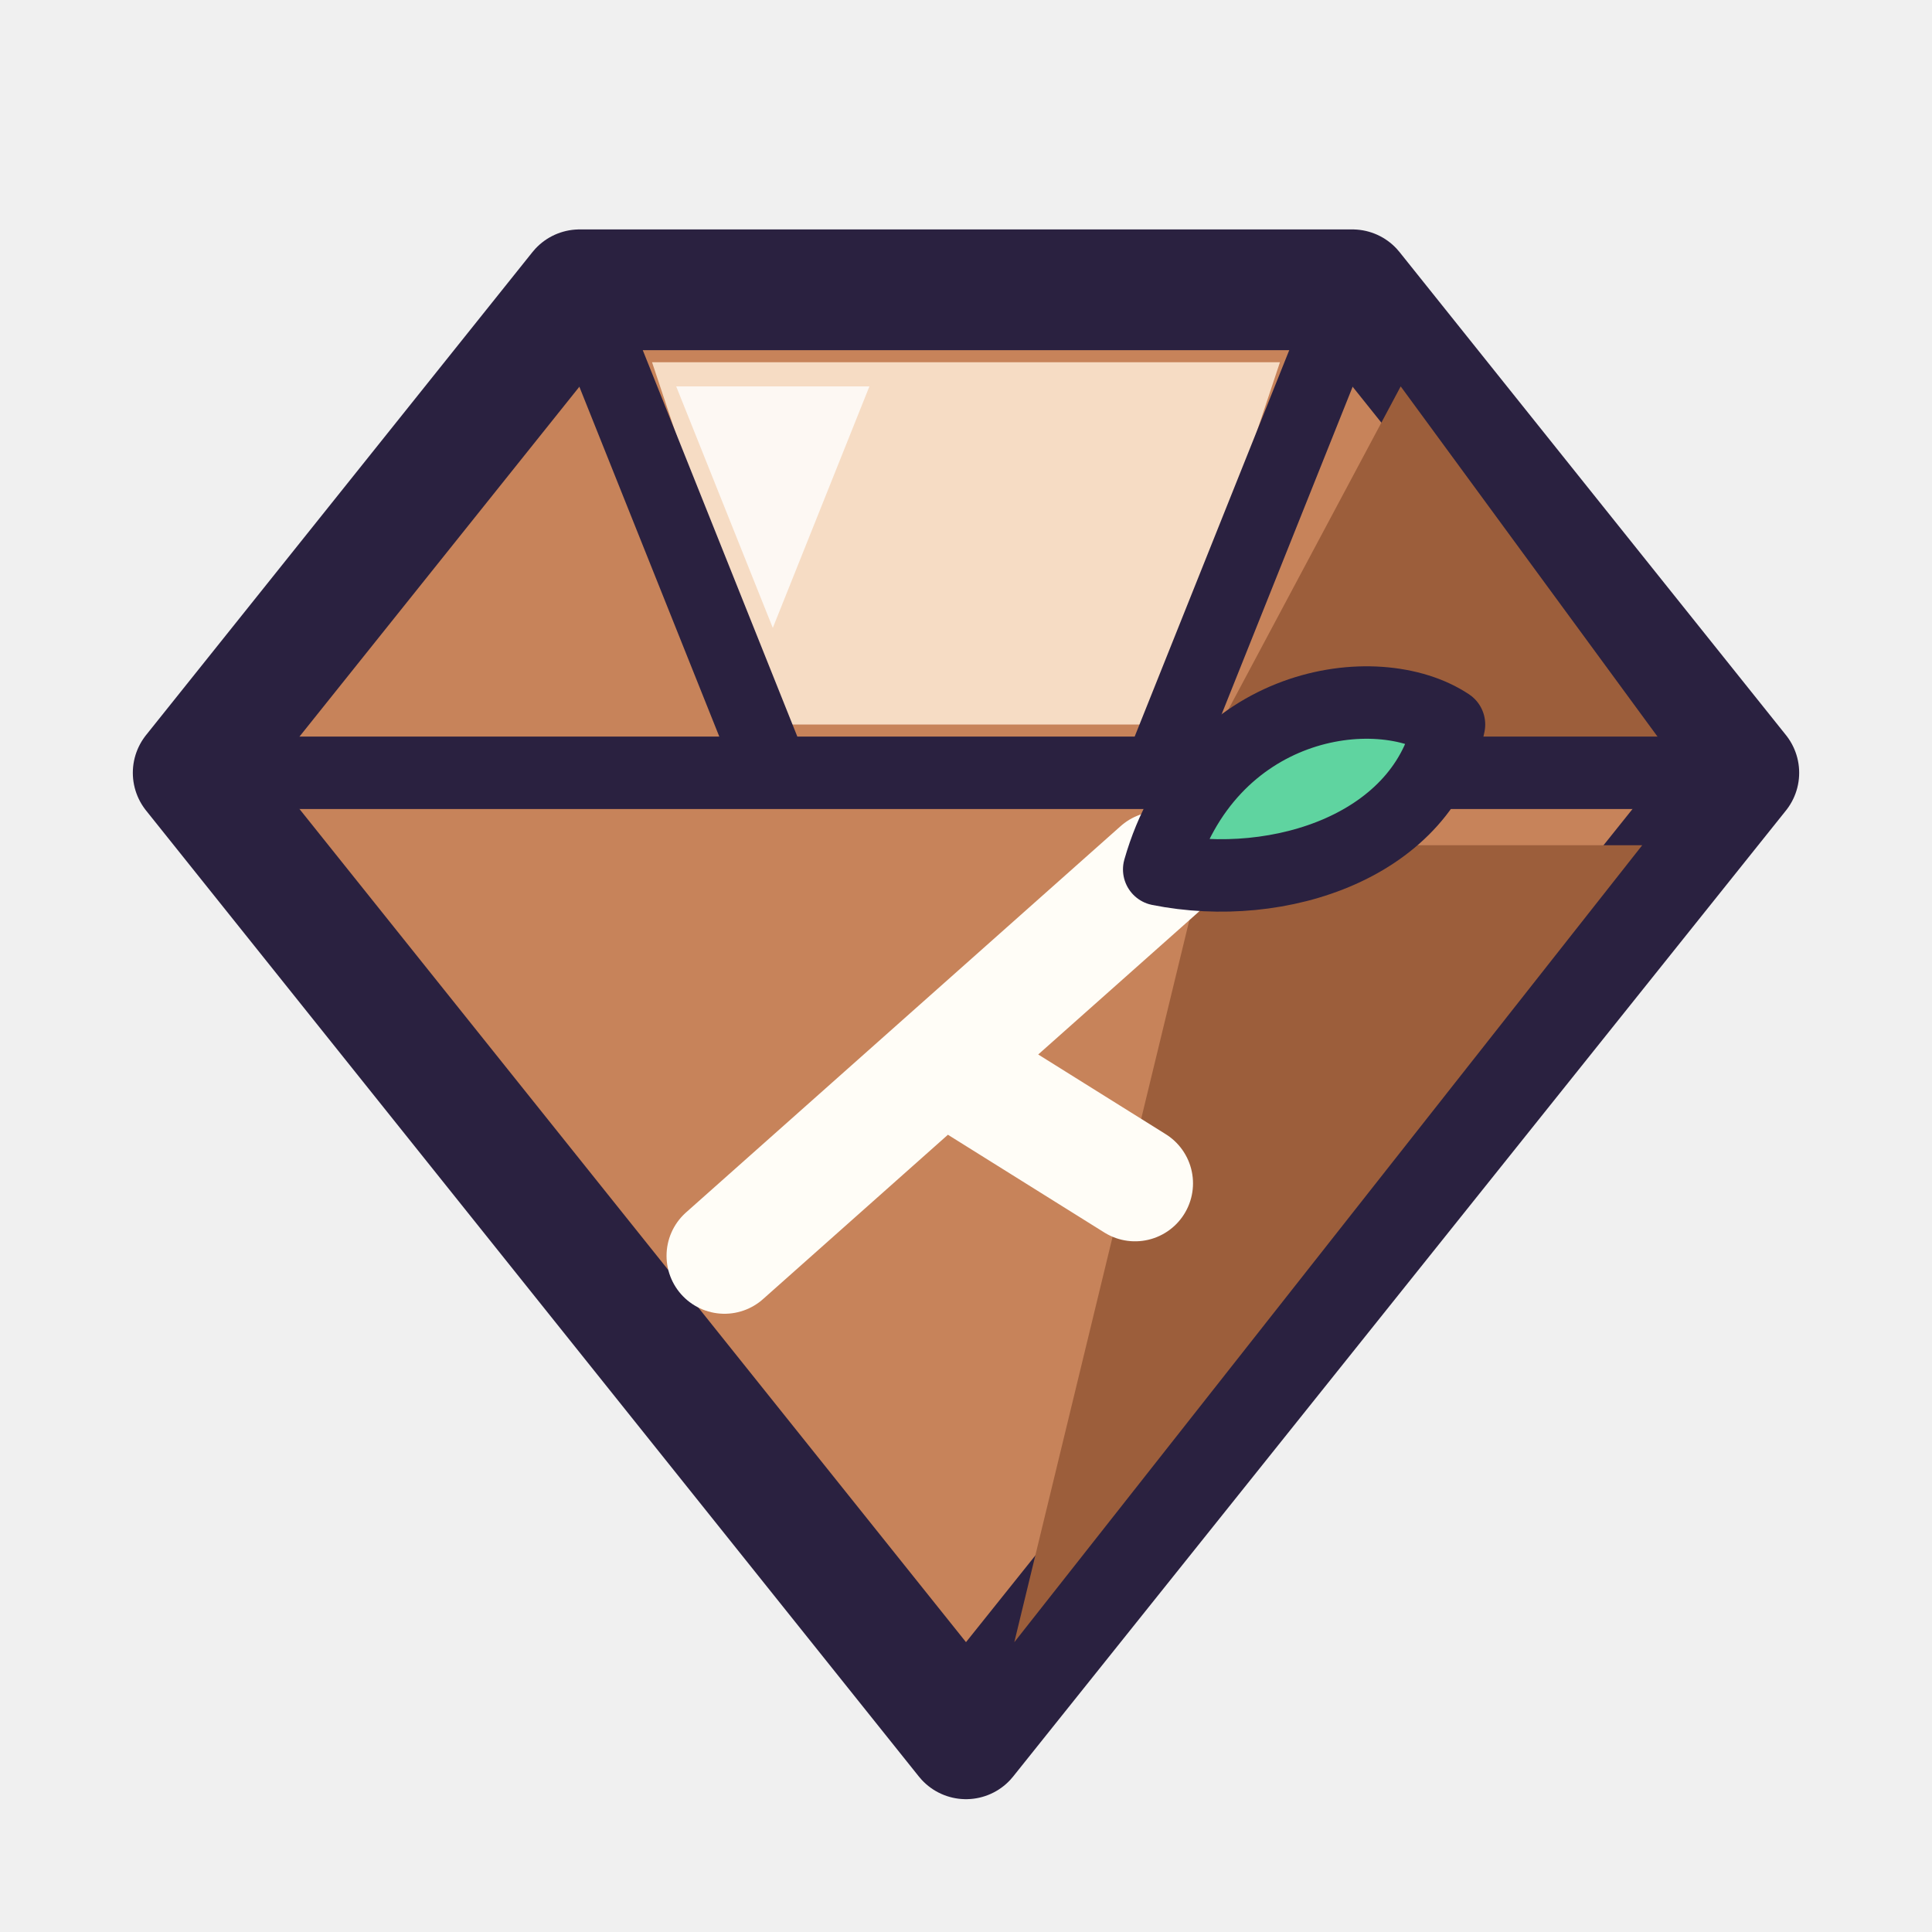
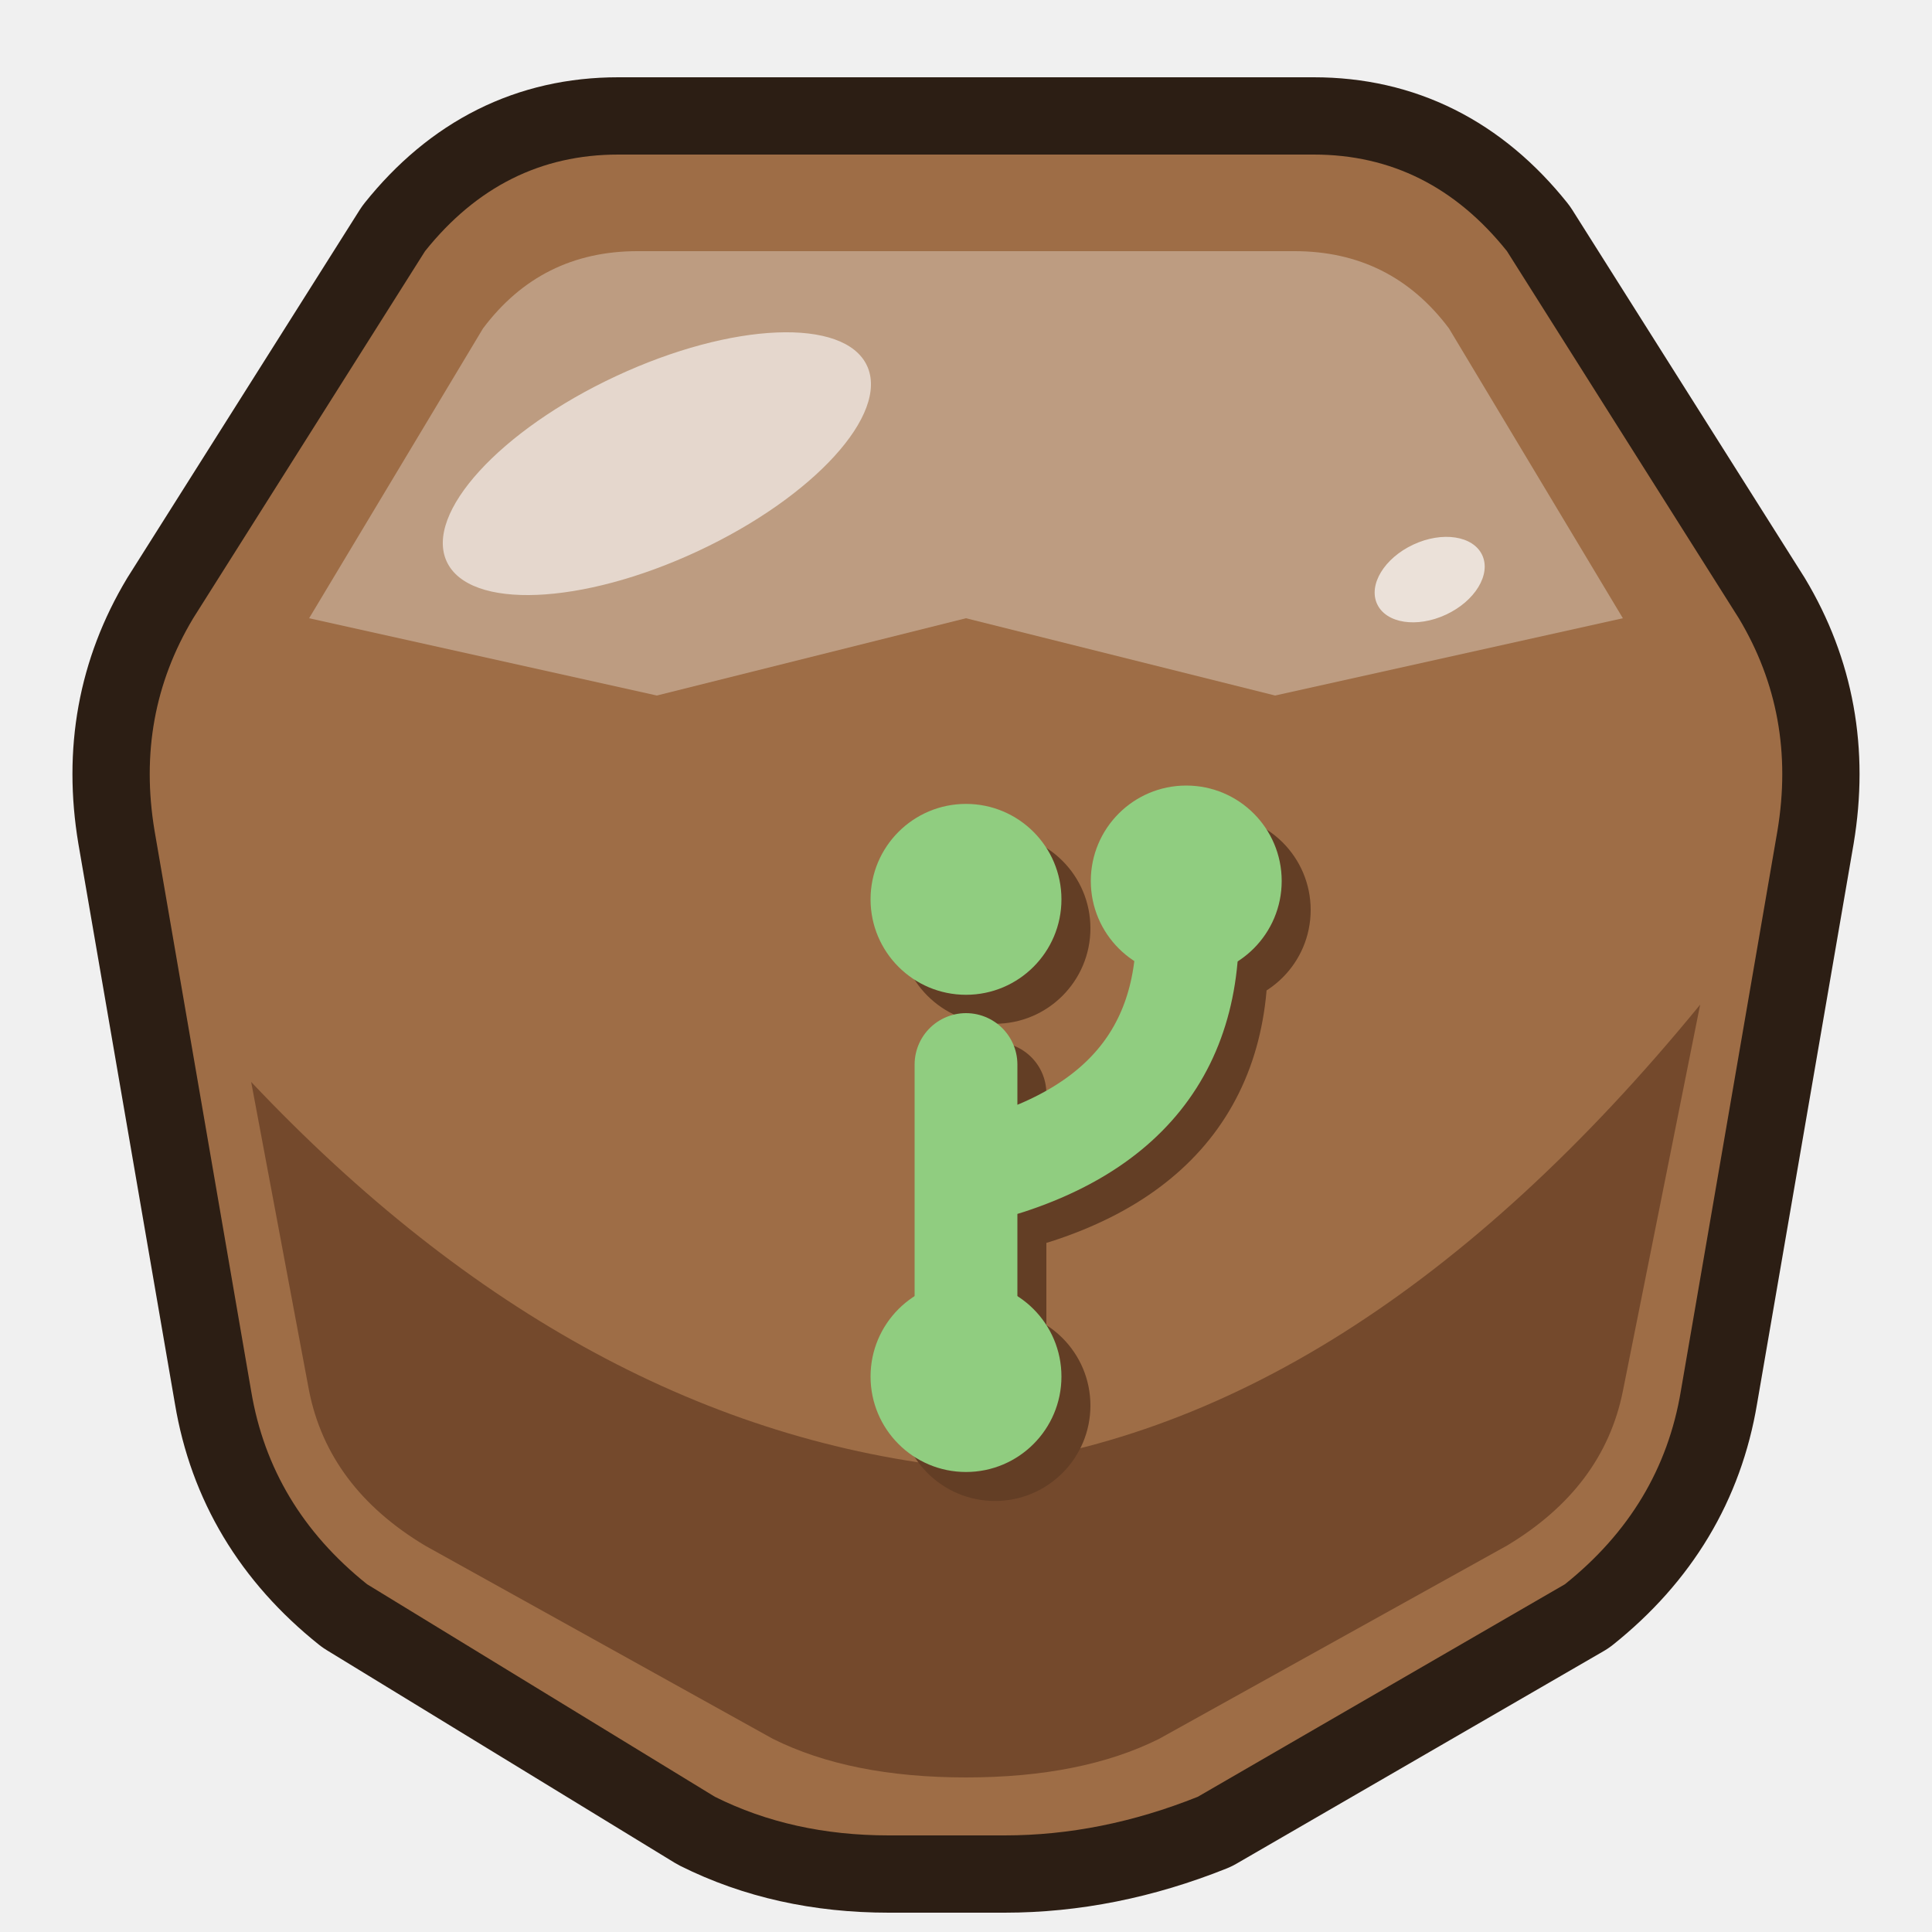
- <svg xmlns="http://www.w3.org/2000/svg" class="cr" viewBox="0 0 40 40" aria-label="Pedra Ramo" width="40" height="40">
-   <path class="i" fill="#c7835a" d="M12 6 L28 6 L36 16 L20 36 L4 16Z" stroke="rgb(42, 33, 64)" stroke-width="2.5" stroke-linejoin="round" stroke-linecap="round" />
-   <path fill="#f6dcc4" d="M13.5 7.5 L26.5 7.5 L24 15 L16 15Z" stroke="none" />
-   <path fill="#9c5e3b" d="M29 8 L34.5 15.5 L25 15.5Z M21 34 L34 17.5 L25 17.5Z" stroke="none" />
-   <path class="s ln" d="M4 16 L36 16 M12 6 L16 16 M28 6 L24 16" fill="none" stroke="rgb(42, 33, 64)" stroke-width="1.5" stroke-linejoin="round" stroke-linecap="round" />
-   <path class="ln" stroke="#fffdf7" stroke-width="2.4" stroke-linecap="round" d="M15 26 L24 18 M19.5 22 L23.5 24.5" fill="none" />
-   <path class="s" fill="#5fd4a0" d="M24 18 C25 14.5 28.5 14 30 15 C29.5 17.5 26.5 18.5 24 18Z" stroke="rgb(42, 33, 64)" stroke-width="1.5" stroke-linejoin="round" stroke-linecap="round" />
-   <path fill="#fff" opacity=".8" d="M14 8 L18 8 L16 13Z" stroke="none" />
+ <svg xmlns="http://www.w3.org/2000/svg" viewBox="0 0 100 100" width="40" height="40">
+   <g class="o">
+     <path stroke="#2c1e14" stroke-width="8.0" stroke-linejoin="round" d="M32 8 L68 8 Q74 8 78 13 L90 32 Q93 37 92 43 L87 72 Q86 78 81 82 L62 93 Q57 95 52 95 L46 95 Q41 95 37 93 L19 82 Q14 78 13 72 L8 43 Q7 37 10 32 L22 13 Q26 8 32 8 Z" fill="#2c1e14" />
+     <path stroke="#2c1e14" stroke-width="8.0" stroke-linejoin="round" d="M33 13 L67 13 Q72 13 75 17 L84 32 L66 36 L50 32 L34 36 L16 32 L25 17 Q28 13 33 13 Z" fill="#2c1e14" />
+     <path stroke="#2c1e14" stroke-width="8.0" stroke-linejoin="round" d="M88 52 L84 72 Q83 77 78 80 L60 90 Q56 92 50 92 Q44 92 40 90 L22 80 Q17 77 16 72 L13 56 Q30 74 50 76 Q70 74 88 52 Z" fill="#2c1e14" />
+     <path d="M51.5 72.75 L51.5 56.6 M51.5 62.3 Q63.85 59.45 62.9 48.05" fill="none" stroke="#2c1e14" stroke-width="13.32" stroke-linecap="round" stroke-linejoin="round" />
+     <circle stroke="#2c1e14" stroke-width="8.0" stroke-linejoin="round" cx="51.5" cy="72.75" r="4.94" fill="#2c1e14" />
+     <circle stroke="#2c1e14" stroke-width="8.0" stroke-linejoin="round" cx="51.5" cy="48.05" r="4.94" fill="#2c1e14" />
+     <circle stroke="#2c1e14" stroke-width="8.0" stroke-linejoin="round" cx="62.9" cy="47.1" r="4.94" fill="#2c1e14" />
+     <path d="M50 71.25 L50 55.1 M50 60.8 Q62.35 57.95 61.4 46.55" fill="none" stroke="#2c1e14" stroke-width="13.32" stroke-linecap="round" stroke-linejoin="round" />
+     <circle stroke="#2c1e14" stroke-width="8.0" stroke-linejoin="round" cx="50" cy="71.25" r="4.94" fill="#2c1e14" />
+     <circle stroke="#2c1e14" stroke-width="8.0" stroke-linejoin="round" cx="50" cy="46.55" r="4.94" fill="#2c1e14" />
+     <circle stroke="#2c1e14" stroke-width="8.0" stroke-linejoin="round" cx="61.4" cy="45.6" r="4.94" fill="#2c1e14" />
+   </g>
+   <path d="M32 8 L68 8 Q74 8 78 13 L90 32 Q93 37 92 43 L87 72 Q86 78 81 82 L62 93 Q57 95 52 95 L46 95 Q41 95 37 93 L19 82 Q14 78 13 72 L8 43 Q7 37 10 32 L22 13 Q26 8 32 8 Z" fill="#9e6d46" />
+   <path d="M33 13 L67 13 Q72 13 75 17 L84 32 L66 36 L50 32 L34 36 L16 32 L25 17 Q28 13 33 13 Z" fill="#bd9c81" />
+   <path d="M88 52 L84 72 Q83 77 78 80 L60 90 Q56 92 50 92 Q44 92 40 90 L22 80 Q17 77 16 72 L13 56 Q30 74 50 76 Q70 74 88 52 Z" fill="#74492c" />
+   <path d="M51.5 72.75 L51.5 56.6 M51.5 62.3 Q63.85 59.45 62.9 48.05" fill="none" stroke="#633e25" stroke-width="5.32" stroke-linecap="round" stroke-linejoin="round" />
+   <circle cx="51.5" cy="72.75" r="4.94" fill="#633e25" />
+   <circle cx="51.5" cy="48.05" r="4.94" fill="#633e25" />
+   <circle cx="62.9" cy="47.1" r="4.94" fill="#633e25" />
+   <path d="M50 71.25 L50 55.1 M50 60.8 Q62.35 57.95 61.4 46.55" fill="none" stroke="#90cd80" stroke-width="5.32" stroke-linecap="round" stroke-linejoin="round" />
+   <circle cx="50" cy="71.25" r="4.94" fill="#90cd80" />
+   <circle cx="50" cy="46.55" r="4.94" fill="#90cd80" />
+   <circle cx="61.4" cy="45.6" r="4.94" fill="#90cd80" />
+   <ellipse cx="34" cy="24" rx="12" ry="5" fill="#ffffff" opacity="0.6" transform="rotate(-25 34 24)" />
+   <ellipse cx="74" cy="30" rx="3" ry="2" fill="#ffffff" opacity="0.7" transform="rotate(-25 74 30)" />
</svg>
